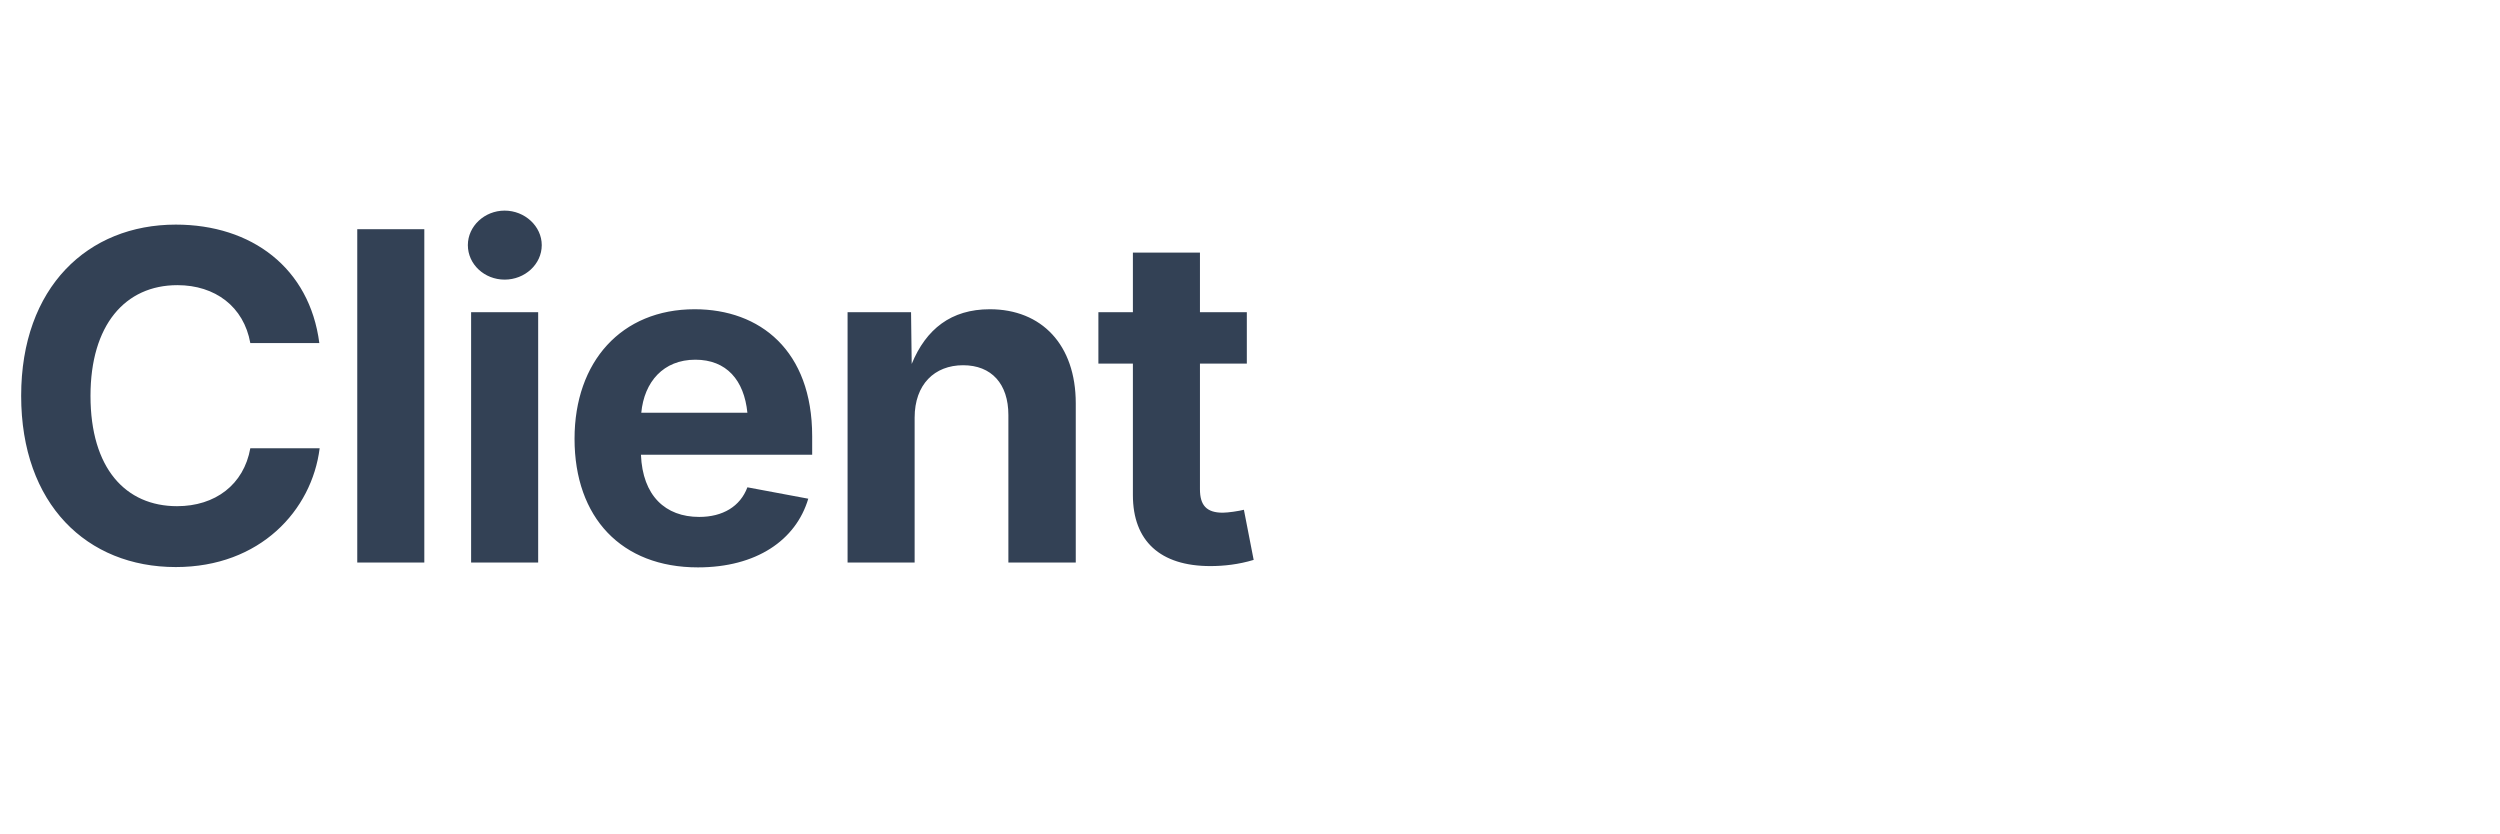
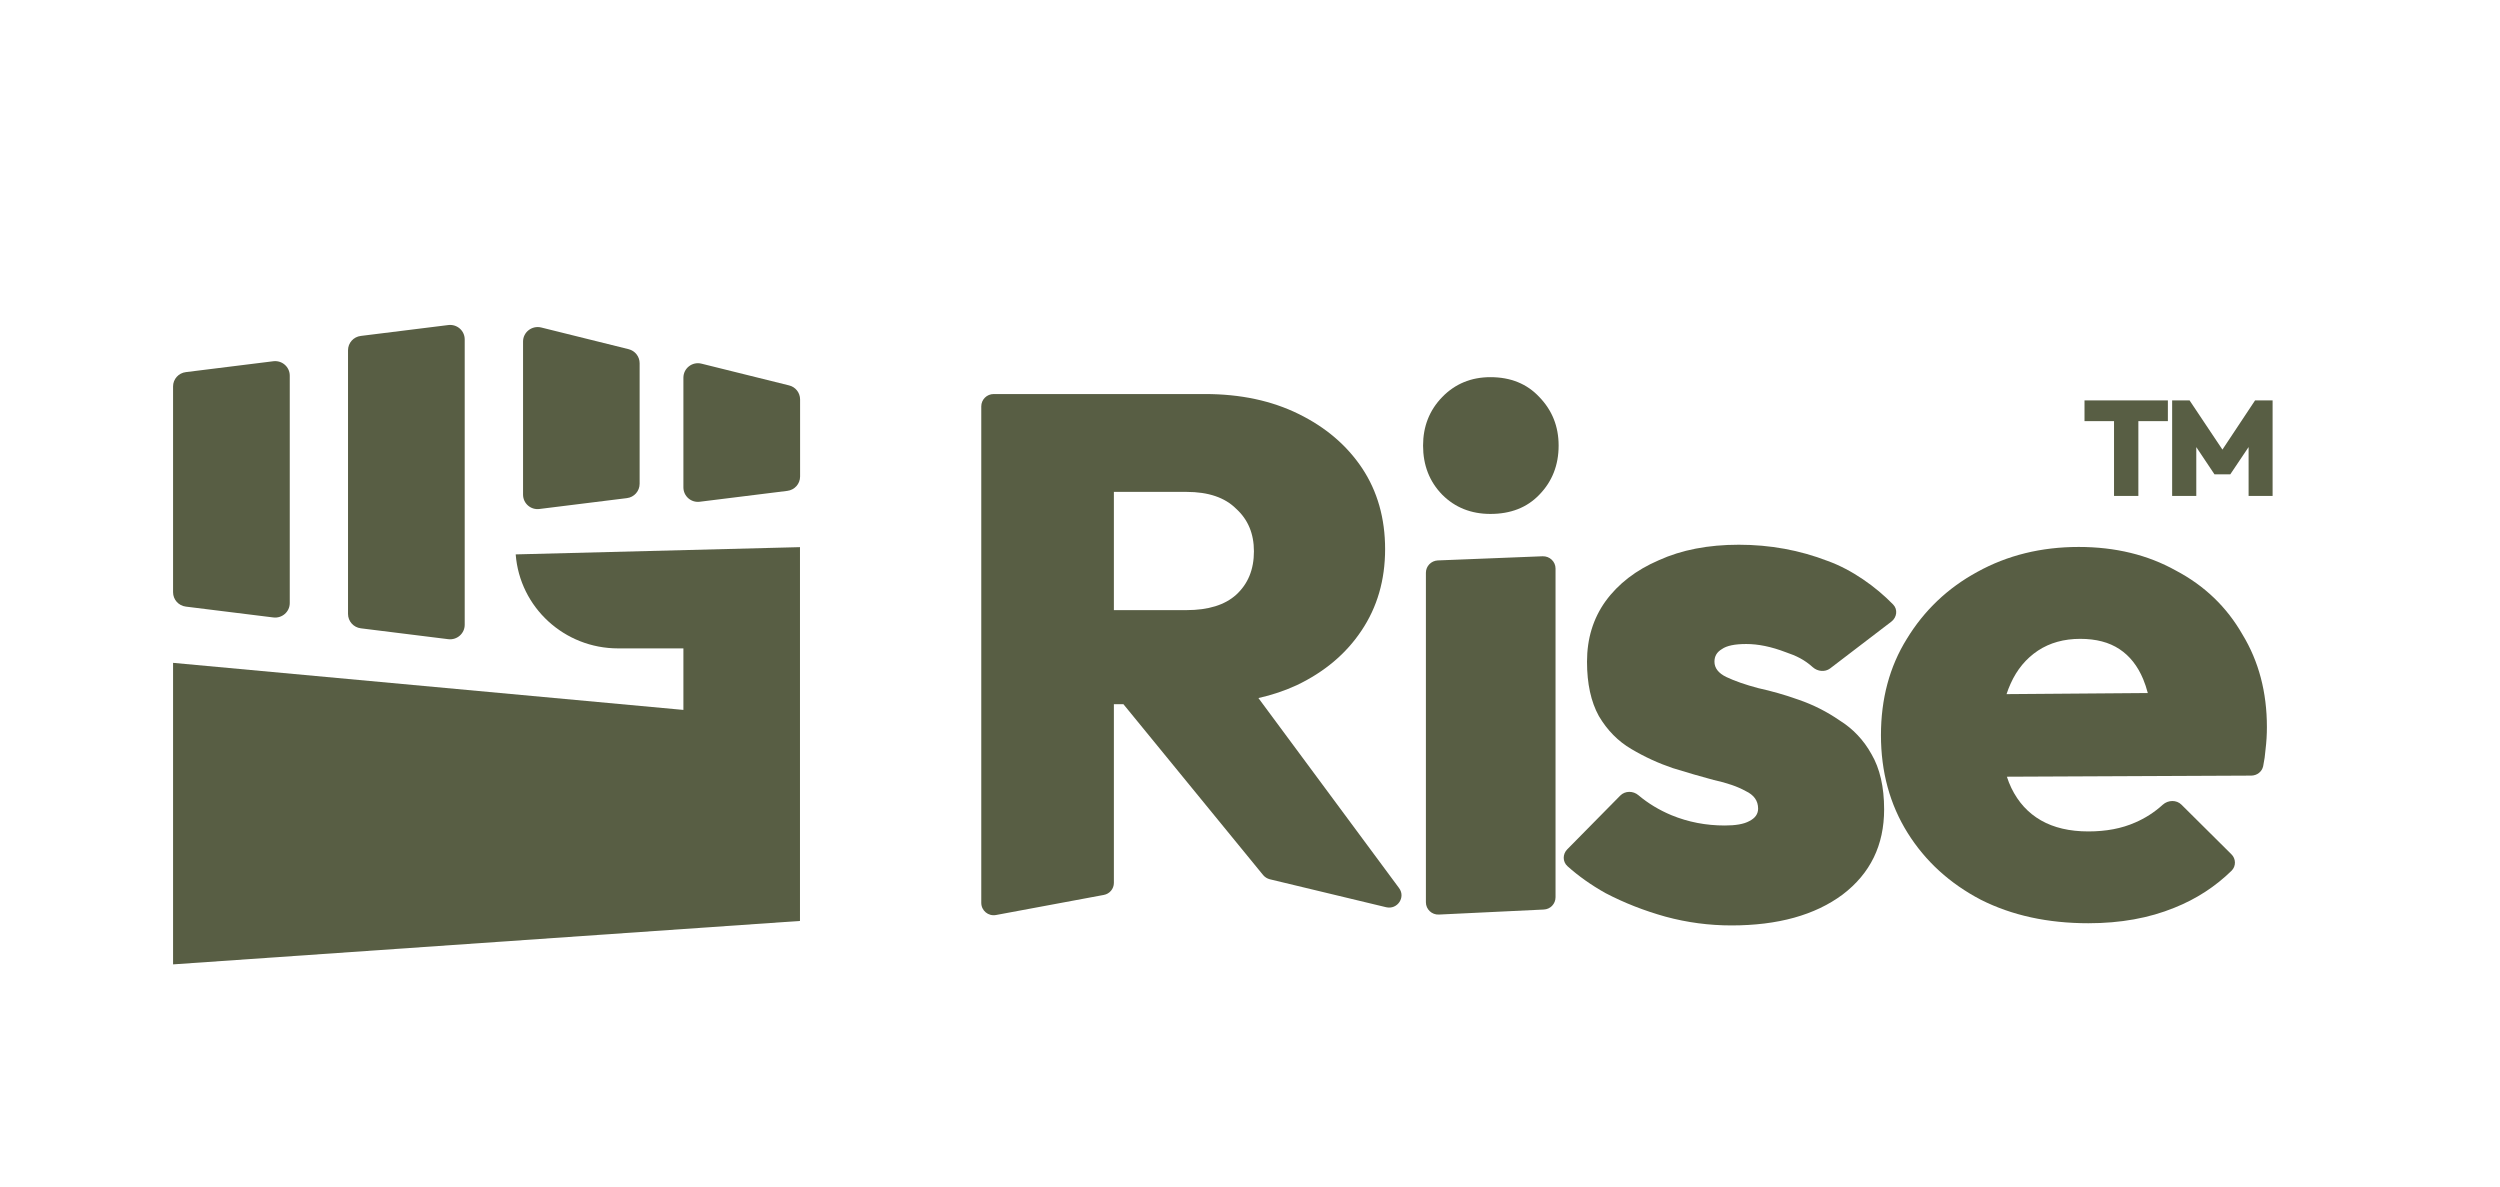
- <svg xmlns="http://www.w3.org/2000/svg" viewBox="0 0 120 40" width="120" height="40" role="img" aria-label="Client logo">
-   <text x="0" y="27" font-family="'Inter', 'Helvetica Neue', Arial, sans-serif" font-size="22" font-weight="700" letter-spacing="-0.5" fill="#334155">Client</text>
+ <svg xmlns="http://www.w3.org/2000/svg" width="118" zoomAndPan="magnify" viewBox="0 0 89.04 37.5" height="56" preserveAspectRatio="xMidYMid meet" version="1.0">
+   <path fill="#585e44" d="M 50.785 29.758 C 50.785 30.008 50.996 30.207 51.246 30.195 L 54.98 30.016 C 55.219 30.008 55.402 29.812 55.402 29.578 L 55.402 17.871 C 55.402 17.625 55.195 17.426 54.941 17.434 L 51.207 17.582 C 50.973 17.594 50.785 17.785 50.785 18.02 Z M 50.785 29.758 " fill-opacity="1" fill-rule="nonzero" />
+   <path fill="#585e44" d="M 51.367 15.242 C 51.824 15.699 52.398 15.926 53.082 15.926 C 53.805 15.926 54.387 15.699 54.824 15.242 C 55.281 14.773 55.512 14.188 55.512 13.492 C 55.512 12.809 55.281 12.234 54.824 11.762 C 54.387 11.293 53.805 11.055 53.082 11.055 C 52.398 11.055 51.824 11.293 51.367 11.762 C 50.91 12.234 50.684 12.809 50.684 13.492 C 50.684 14.188 50.91 14.773 51.367 15.242 Z M 51.367 15.242 " fill-opacity="1" fill-rule="nonzero" />
+   <path fill="#585e44" d="M 39.672 22.703 L 39.672 29.066 C 39.672 29.277 39.523 29.457 39.312 29.496 L 35.473 30.211 C 35.199 30.262 34.949 30.055 34.949 29.777 L 34.949 12.094 C 34.949 11.852 35.148 11.656 35.391 11.656 L 42.918 11.656 C 44.188 11.656 45.293 11.895 46.246 12.363 C 47.211 12.836 47.969 13.48 48.516 14.301 C 49.059 15.121 49.332 16.082 49.332 17.18 C 49.332 18.281 49.051 19.25 48.488 20.086 C 47.941 20.906 47.176 21.551 46.191 22.023 C 45.766 22.219 45.309 22.375 44.82 22.484 L 49.828 29.25 C 50.074 29.578 49.77 30.027 49.371 29.934 L 45.227 28.938 C 45.133 28.914 45.051 28.863 44.988 28.789 L 40.012 22.703 Z M 39.672 19.352 L 42.258 19.352 C 43.035 19.352 43.625 19.168 44.027 18.805 C 44.449 18.418 44.66 17.906 44.66 17.258 C 44.66 16.629 44.449 16.125 44.027 15.742 C 43.625 15.34 43.035 15.141 42.258 15.141 L 39.672 15.141 Z M 39.672 19.352 " fill-opacity="1" fill-rule="evenodd" />
+   <path fill="#585e44" d="M 61.668 30.582 C 60.875 30.582 60.094 30.48 59.32 30.27 C 58.562 30.059 57.852 29.781 57.18 29.43 C 56.672 29.145 56.219 28.824 55.828 28.473 C 55.648 28.312 55.652 28.039 55.82 27.871 L 57.707 25.957 C 57.883 25.781 58.168 25.785 58.355 25.945 C 58.703 26.238 59.094 26.473 59.531 26.656 C 60.129 26.902 60.762 27.023 61.43 27.023 C 61.816 27.023 62.109 26.973 62.301 26.867 C 62.512 26.762 62.617 26.613 62.617 26.422 C 62.617 26.141 62.469 25.934 62.168 25.793 C 61.887 25.637 61.508 25.504 61.035 25.402 C 60.578 25.277 60.094 25.141 59.582 24.98 C 59.074 24.809 58.578 24.582 58.105 24.301 C 57.629 24.023 57.242 23.629 56.945 23.125 C 56.664 22.617 56.523 21.973 56.523 21.188 C 56.523 20.367 56.742 19.652 57.18 19.039 C 57.637 18.41 58.273 17.922 59.082 17.574 C 59.891 17.207 60.84 17.023 61.93 17.023 C 63.039 17.023 64.094 17.215 65.098 17.602 C 65.953 17.91 66.809 18.516 67.426 19.152 C 67.598 19.328 67.562 19.609 67.363 19.762 L 65.18 21.43 C 64.996 21.566 64.738 21.539 64.566 21.387 C 64.266 21.117 63.984 20.98 63.594 20.848 C 63.082 20.652 62.617 20.559 62.195 20.559 C 61.789 20.559 61.5 20.617 61.324 20.742 C 61.148 20.848 61.062 20.992 61.062 21.188 C 61.062 21.414 61.203 21.598 61.484 21.734 C 61.781 21.875 62.16 22.008 62.617 22.129 C 63.094 22.234 63.578 22.371 64.07 22.547 C 64.578 22.723 65.062 22.965 65.52 23.281 C 65.996 23.578 66.375 23.977 66.656 24.484 C 66.953 24.992 67.105 25.645 67.105 26.449 C 67.105 27.723 66.613 28.734 65.625 29.484 C 64.641 30.215 63.32 30.582 61.668 30.582 Z M 61.668 30.582 " fill-opacity="1" fill-rule="nonzero" />
+   <path fill="#585e44" d="M 70.551 29.668 C 71.66 30.227 72.938 30.504 74.379 30.504 C 75.523 30.504 76.543 30.32 77.441 29.953 C 78.223 29.641 78.902 29.199 79.48 28.633 C 79.645 28.469 79.637 28.203 79.469 28.043 L 77.695 26.281 C 77.516 26.102 77.219 26.113 77.031 26.281 C 76.73 26.555 76.398 26.766 76.043 26.918 C 75.566 27.129 75.012 27.234 74.379 27.234 C 73.711 27.234 73.148 27.102 72.691 26.84 C 72.234 26.578 71.883 26.195 71.637 25.688 C 71.574 25.559 71.523 25.426 71.477 25.285 L 80.184 25.246 C 80.387 25.242 80.562 25.109 80.605 24.91 C 80.648 24.695 80.676 24.504 80.688 24.328 C 80.723 24.047 80.738 23.777 80.738 23.516 C 80.738 22.277 80.449 21.176 79.867 20.219 C 79.305 19.238 78.516 18.48 77.492 17.941 C 76.492 17.383 75.34 17.102 74.035 17.102 C 72.699 17.102 71.496 17.398 70.422 17.992 C 69.367 18.566 68.531 19.363 67.914 20.375 C 67.297 21.367 66.992 22.512 66.992 23.805 C 66.992 25.113 67.309 26.273 67.941 27.285 C 68.574 28.297 69.445 29.09 70.551 29.668 Z M 71.465 22.344 C 71.508 22.215 71.555 22.09 71.609 21.973 C 71.836 21.465 72.164 21.074 72.586 20.793 C 73.008 20.516 73.508 20.375 74.09 20.375 C 74.652 20.375 75.117 20.496 75.488 20.742 C 75.855 20.984 76.137 21.344 76.332 21.812 C 76.395 21.965 76.449 22.125 76.496 22.305 Z M 71.465 22.344 " fill-opacity="1" fill-rule="evenodd" />
+   <path fill="#585e44" d="M 75.293 15.285 L 75.293 11.906 L 76.16 11.906 L 76.16 15.285 Z M 74.242 12.621 L 74.242 11.883 L 77.211 11.883 L 77.211 12.621 Z M 77.363 15.285 L 77.363 11.883 L 77.984 11.883 L 79.301 13.855 L 79.008 13.855 L 80.316 11.883 L 80.941 11.883 L 80.941 15.285 L 80.086 15.285 L 80.086 13.301 L 80.223 13.34 L 79.434 14.516 L 78.871 14.516 L 78.086 13.34 L 78.223 13.301 L 78.223 15.285 Z M 77.363 15.285 " fill-opacity="1" fill-rule="nonzero" />
+   <path fill="#585e44" d="M 12.395 10.098 C 12.395 9.836 12.59 9.617 12.852 9.586 L 15.965 9.199 C 16.277 9.16 16.551 9.398 16.551 9.711 L 16.551 19.875 C 16.551 20.184 16.277 20.426 15.965 20.387 L 12.852 20 C 12.59 19.969 12.395 19.746 12.395 19.488 Z M 12.395 10.098 " fill-opacity="1" fill-rule="nonzero" />
+   <path fill="#585e44" d="M 6.164 11.383 C 6.164 11.125 6.359 10.906 6.621 10.875 L 9.734 10.488 C 10.043 10.449 10.32 10.688 10.32 11 L 10.32 19.102 C 10.32 19.414 10.043 19.652 9.734 19.613 L 6.621 19.227 C 6.359 19.195 6.164 18.977 6.164 18.715 Z M 6.164 11.383 " fill-opacity="1" fill-rule="nonzero" />
+   <path fill="#585e44" d="M 22.391 10.059 C 22.621 10.117 22.781 10.324 22.781 10.559 L 22.781 14.852 C 22.781 15.113 22.586 15.332 22.328 15.363 L 19.211 15.75 C 18.902 15.789 18.629 15.551 18.629 15.238 L 18.629 9.785 C 18.629 9.453 18.945 9.207 19.273 9.285 Z M 22.391 10.059 " fill-opacity="1" fill-rule="nonzero" />
+   <path fill="#585e44" d="M 28.496 11.848 C 28.496 11.609 28.332 11.402 28.102 11.348 L 24.984 10.574 C 24.656 10.492 24.34 10.738 24.34 11.074 L 24.34 14.98 C 24.34 15.293 24.613 15.531 24.922 15.492 L 28.039 15.105 C 28.301 15.074 28.496 14.855 28.496 14.594 Z M 28.496 11.848 " fill-opacity="1" fill-rule="nonzero" />
+   <path fill="#585e44" d="M 28.492 17.109 L 18.367 17.367 C 18.512 19.258 20.102 20.715 22.012 20.715 L 24.34 20.715 L 24.34 22.906 L 6.164 21.23 L 6.164 31.969 L 28.492 30.422 Z M 28.492 17.109 " fill-opacity="1" fill-rule="nonzero" />
</svg>
